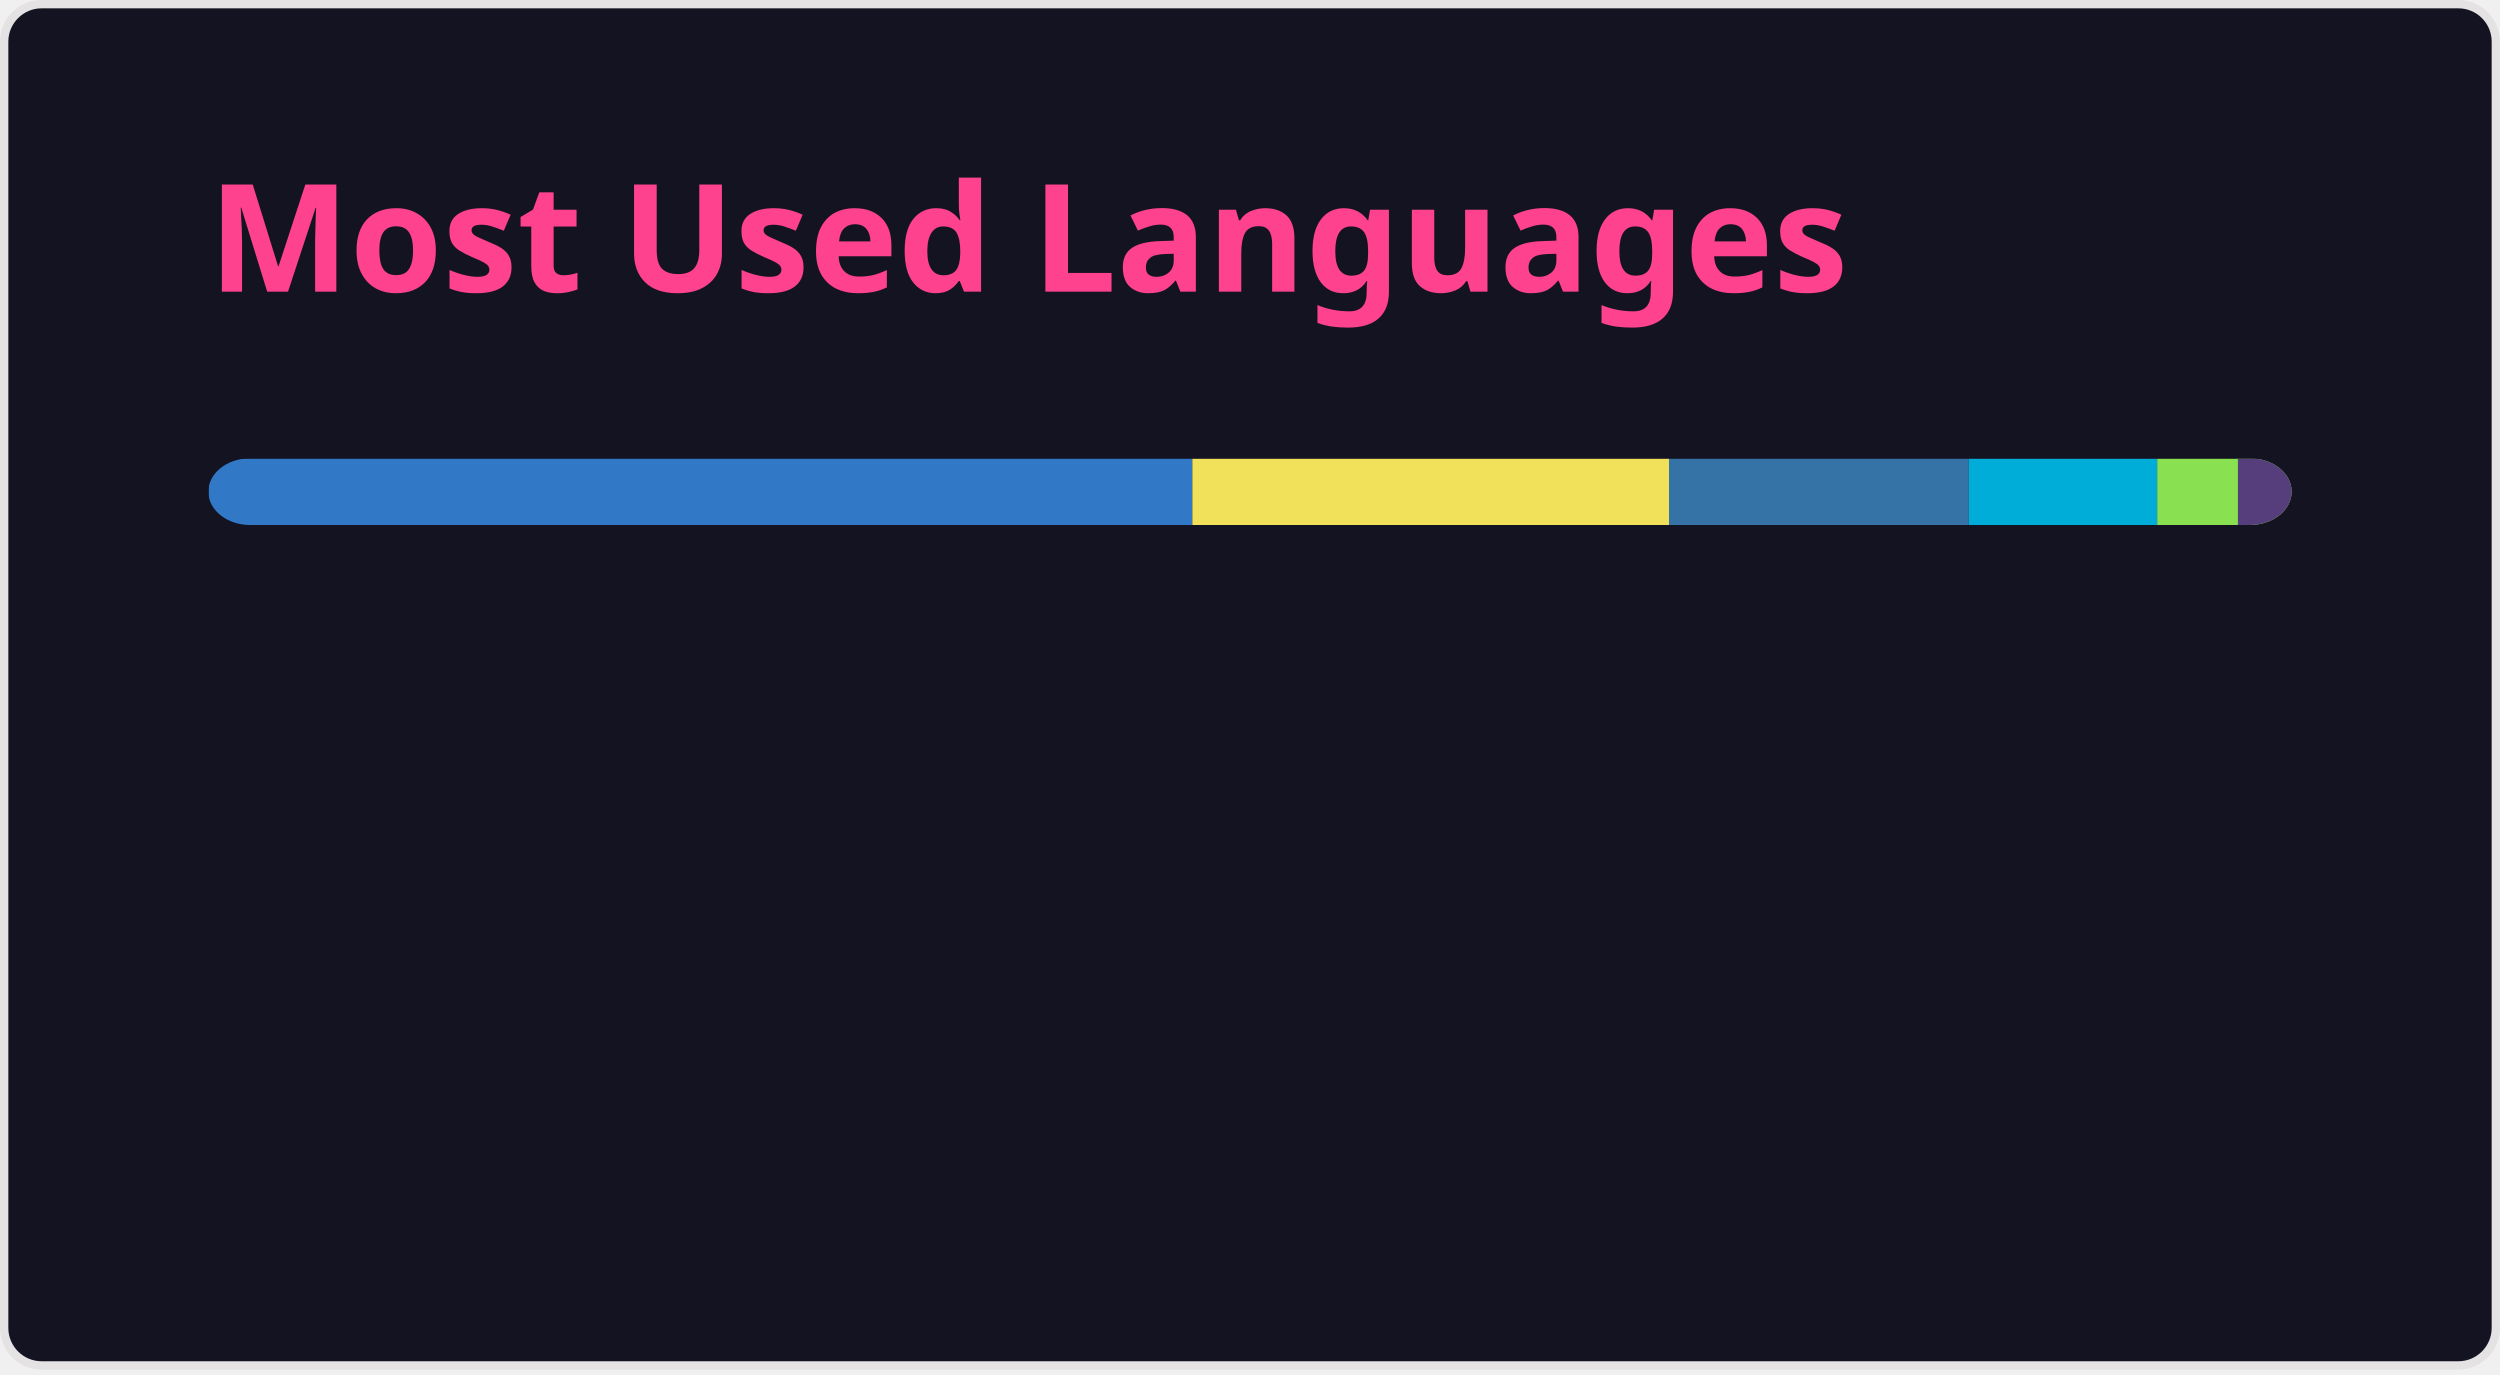
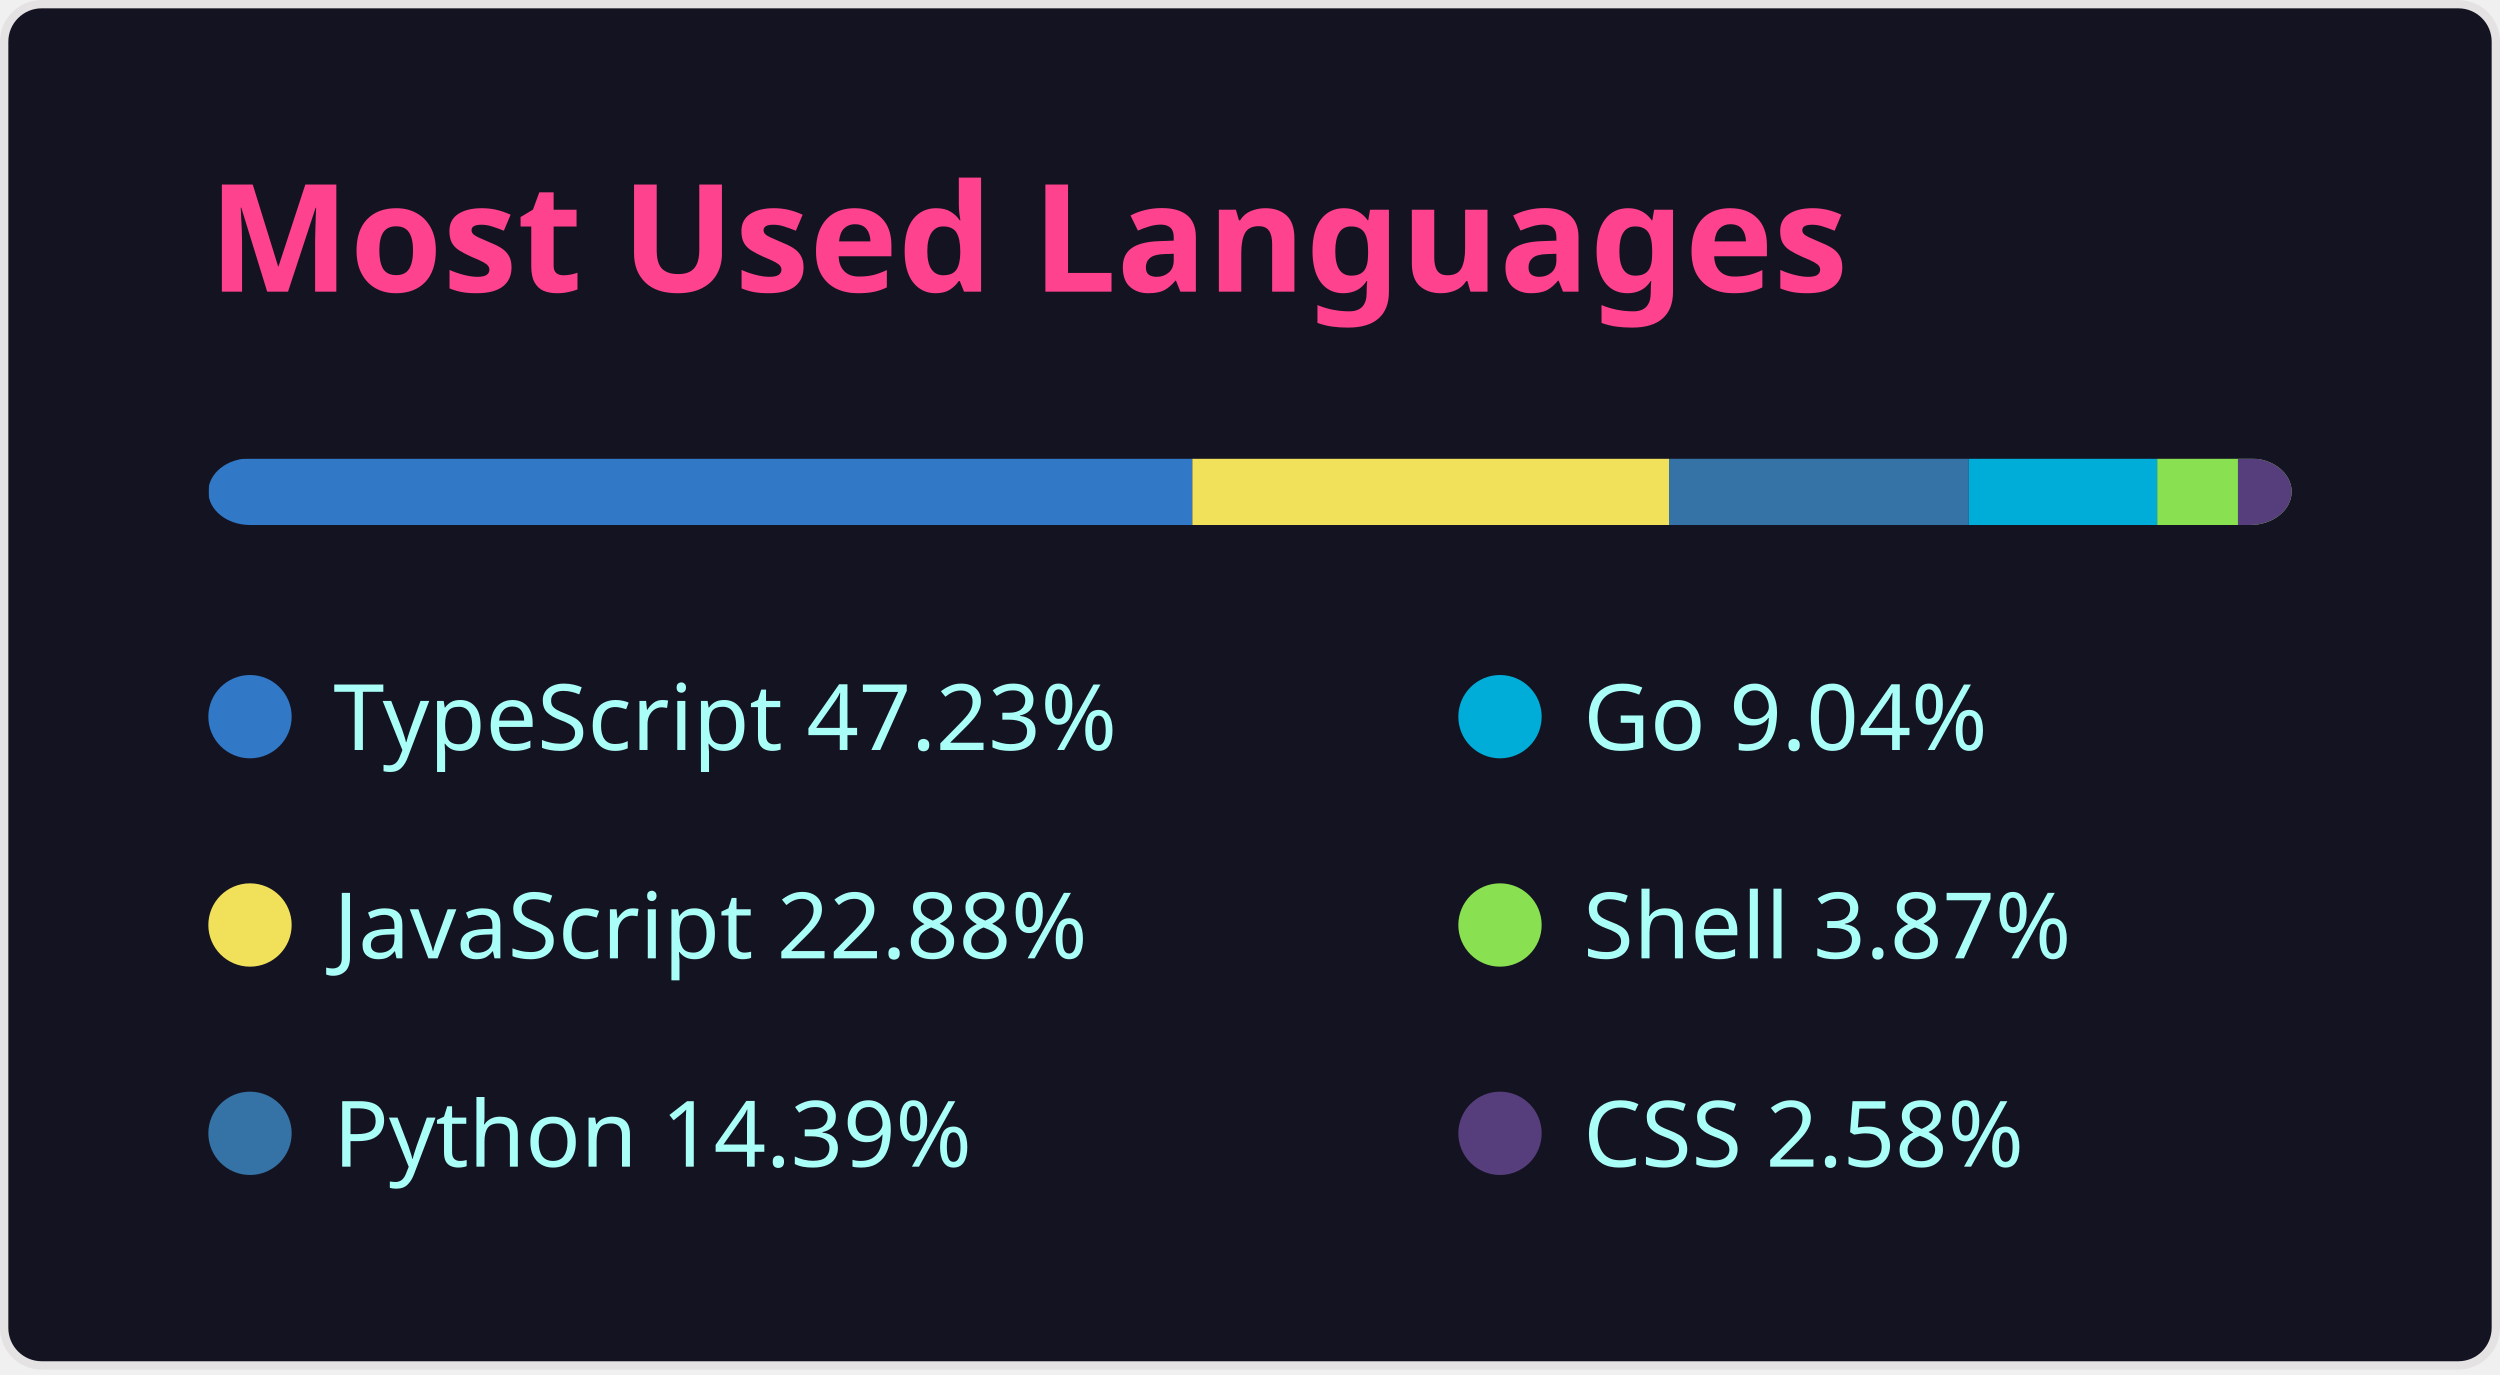
<svg xmlns="http://www.w3.org/2000/svg" width="300" height="165" viewBox="0 0 300 165" fill="none" role="img" aria-labelledby="descId">
  <style>
          .header {
            font: 600 18px 'Segoe UI', Ubuntu, Sans-Serif;
            fill: #fe428e;
            animation: fadeInAnimation 0.8s ease-in-out forwards;
          }
          @supports(-moz-appearance: auto) {
            /* Selector detects Firefox */
            .header { font-size: 15.5px; }
          }
          
    @keyframes slideInAnimation {
      from {
        width: 0;
      }
      to {
        width: calc(100%-100px);
      }
    }
    @keyframes growWidthAnimation {
      from {
        width: 0;
      }
      to {
        width: 100%;
      }
    }
    .stat {
      font: 600 14px 'Segoe UI', Ubuntu, "Helvetica Neue", Sans-Serif; fill: #a9fef7;
    }
    @supports(-moz-appearance: auto) {
      /* Selector detects Firefox */
      .stat { font-size:12px; }
    }
    .bold { font-weight: 700 }
    .lang-name {
      font: 400 11px "Segoe UI", Ubuntu, Sans-Serif;
      fill: #a9fef7;
    }
    .stagger {
      opacity: 0;
      animation: fadeInAnimation 0.3s ease-in-out forwards;
    }
    #rect-mask rect{
      animation: slideInAnimation 1s ease-in-out forwards;
    }
    .lang-progress{
      animation: growWidthAnimation 0.6s ease-in-out forwards;
    }
    

          
          
+       * { animation-duration: 0s !important; animation-delay: 0s !important; }
+       .stagger { opacity: 1 !important; }
+       #rect-mask rect { animation: none !important; }
+       .lang-progress { animation: none !important; }
+     
        </style>
  <rect data-testid="card-bg" x="0.5" y="0.5" rx="4.5" height="99%" stroke="#e4e2e2" width="299" fill="#141321" stroke-opacity="1" />
  <g data-testid="card-title" transform="translate(25, 35)">
    <g transform="translate(0, 0)">
      <text x="0" y="0" class="header" data-testid="header">Most Used Languages</text>
    </g>
  </g>
  <g data-testid="main-card-body" transform="translate(0, 55)">
    <svg data-testid="lang-items" x="25">
      <mask id="rect-mask">
        <rect x="0" y="0" width="250" height="8" fill="white" rx="5" />
      </mask>
      <rect mask="url(#rect-mask)" data-testid="lang-progress" x="0" y="0" width="118.08" height="8" fill="#3178c6" />
      <rect mask="url(#rect-mask)" data-testid="lang-progress" x="118.08" y="0" width="57.2" height="8" fill="#f1e05a" />
      <rect mask="url(#rect-mask)" data-testid="lang-progress" x="175.28" y="0" width="35.98" height="8" fill="#3572A5" />
      <rect mask="url(#rect-mask)" data-testid="lang-progress" x="211.26" y="0" width="22.6" height="8" fill="#00ADD8" />
      <rect mask="url(#rect-mask)" data-testid="lang-progress" x="233.86" y="0" width="19.69" height="8" fill="#89e051" />
      <rect mask="url(#rect-mask)" data-testid="lang-progress" x="243.55" y="0" width="16.46" height="8" fill="#563d7c" />
      <g transform="translate(0, 25)">
        <g transform="translate(0, 0)">
          <g transform="translate(0, 0)">
            <g class="stagger" style="animation-delay: 450ms">
              <circle cx="5" cy="6" r="5" fill="#3178c6" />
              <text data-testid="lang-name" x="15" y="10" class="lang-name">
        TypeScript 47.23%
      </text>
            </g>
          </g>
          <g transform="translate(0, 25)">
            <g class="stagger" style="animation-delay: 600ms">
              <circle cx="5" cy="6" r="5" fill="#f1e05a" />
              <text data-testid="lang-name" x="15" y="10" class="lang-name">
        JavaScript 22.88%
      </text>
            </g>
          </g>
          <g transform="translate(0, 50)">
            <g class="stagger" style="animation-delay: 750ms">
              <circle cx="5" cy="6" r="5" fill="#3572A5" />
              <text data-testid="lang-name" x="15" y="10" class="lang-name">
        Python 14.39%
      </text>
            </g>
          </g>
        </g>
        <g transform="translate(150, 0)">
          <g transform="translate(0, 0)">
            <g class="stagger" style="animation-delay: 450ms">
              <circle cx="5" cy="6" r="5" fill="#00ADD8" />
              <text data-testid="lang-name" x="15" y="10" class="lang-name">
        Go 9.04%
      </text>
            </g>
          </g>
          <g transform="translate(0, 25)">
            <g class="stagger" style="animation-delay: 600ms">
              <circle cx="5" cy="6" r="5" fill="#89e051" />
              <text data-testid="lang-name" x="15" y="10" class="lang-name">
        Shell 3.87%
      </text>
            </g>
          </g>
          <g transform="translate(0, 50)">
            <g class="stagger" style="animation-delay: 750ms">
              <circle cx="5" cy="6" r="5" fill="#563d7c" />
              <text data-testid="lang-name" x="15" y="10" class="lang-name">
        CSS 2.58%
      </text>
            </g>
          </g>
        </g>
      </g>
    </svg>
  </g>
</svg>
